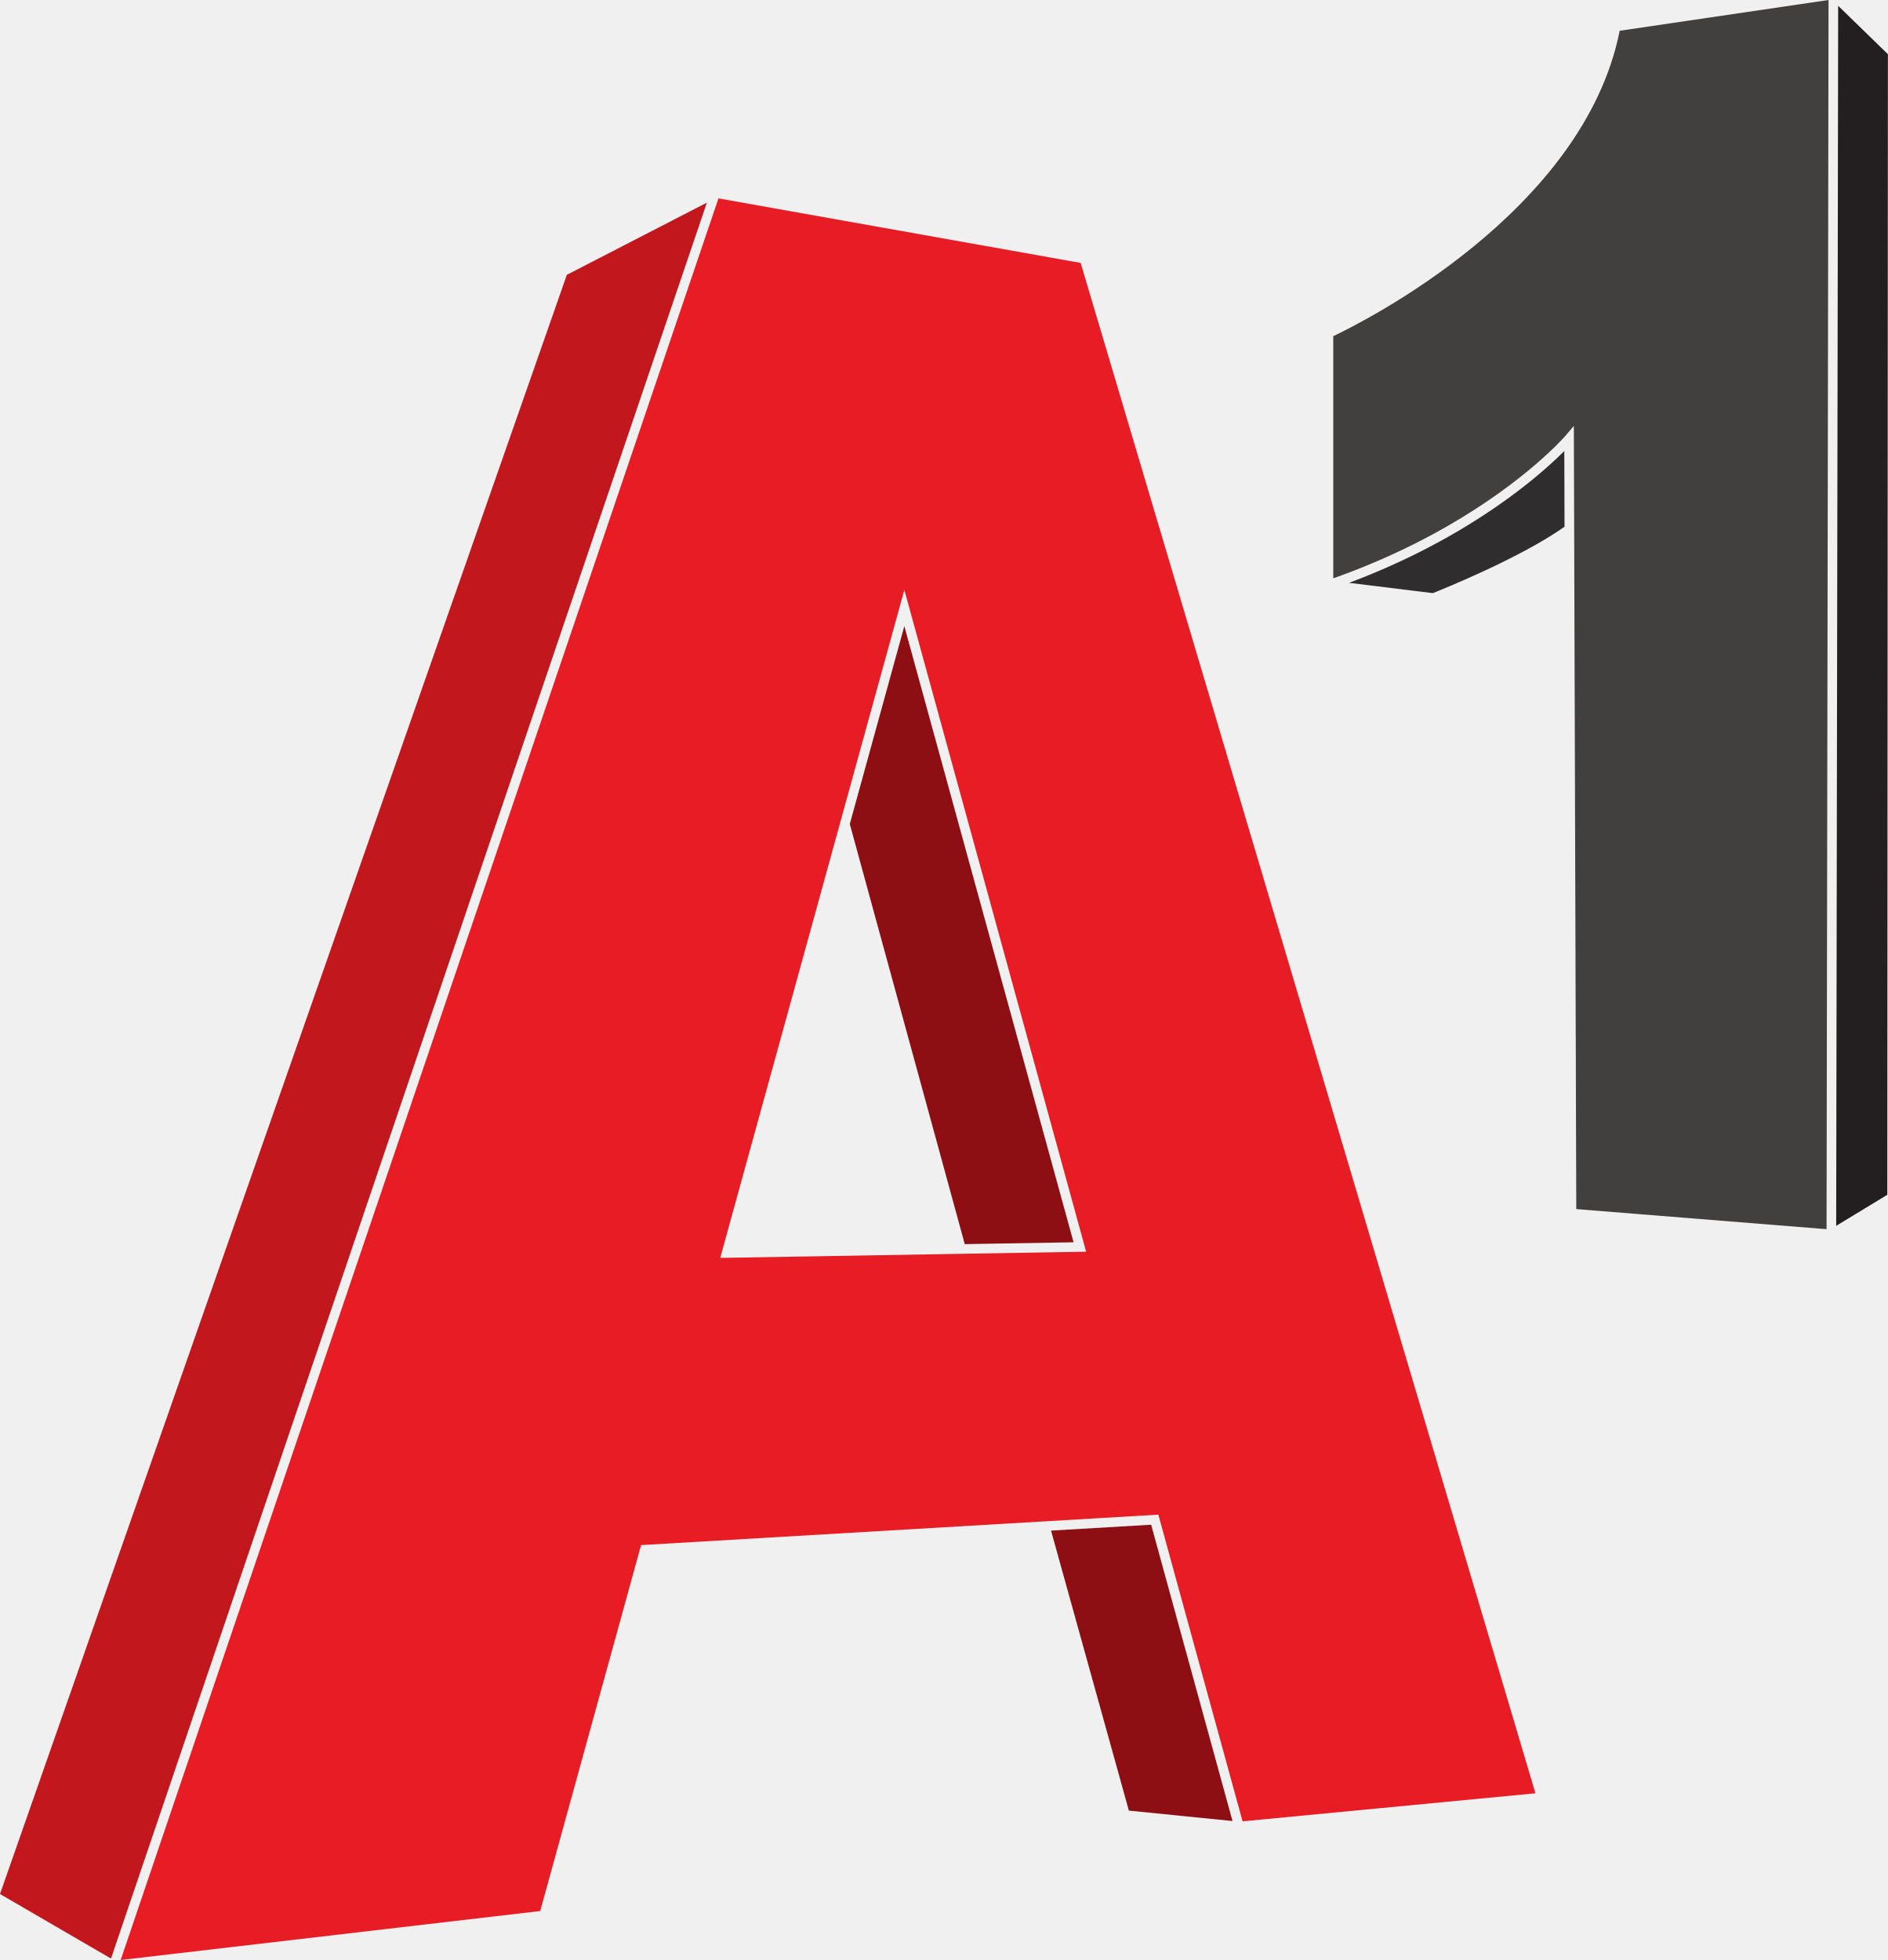
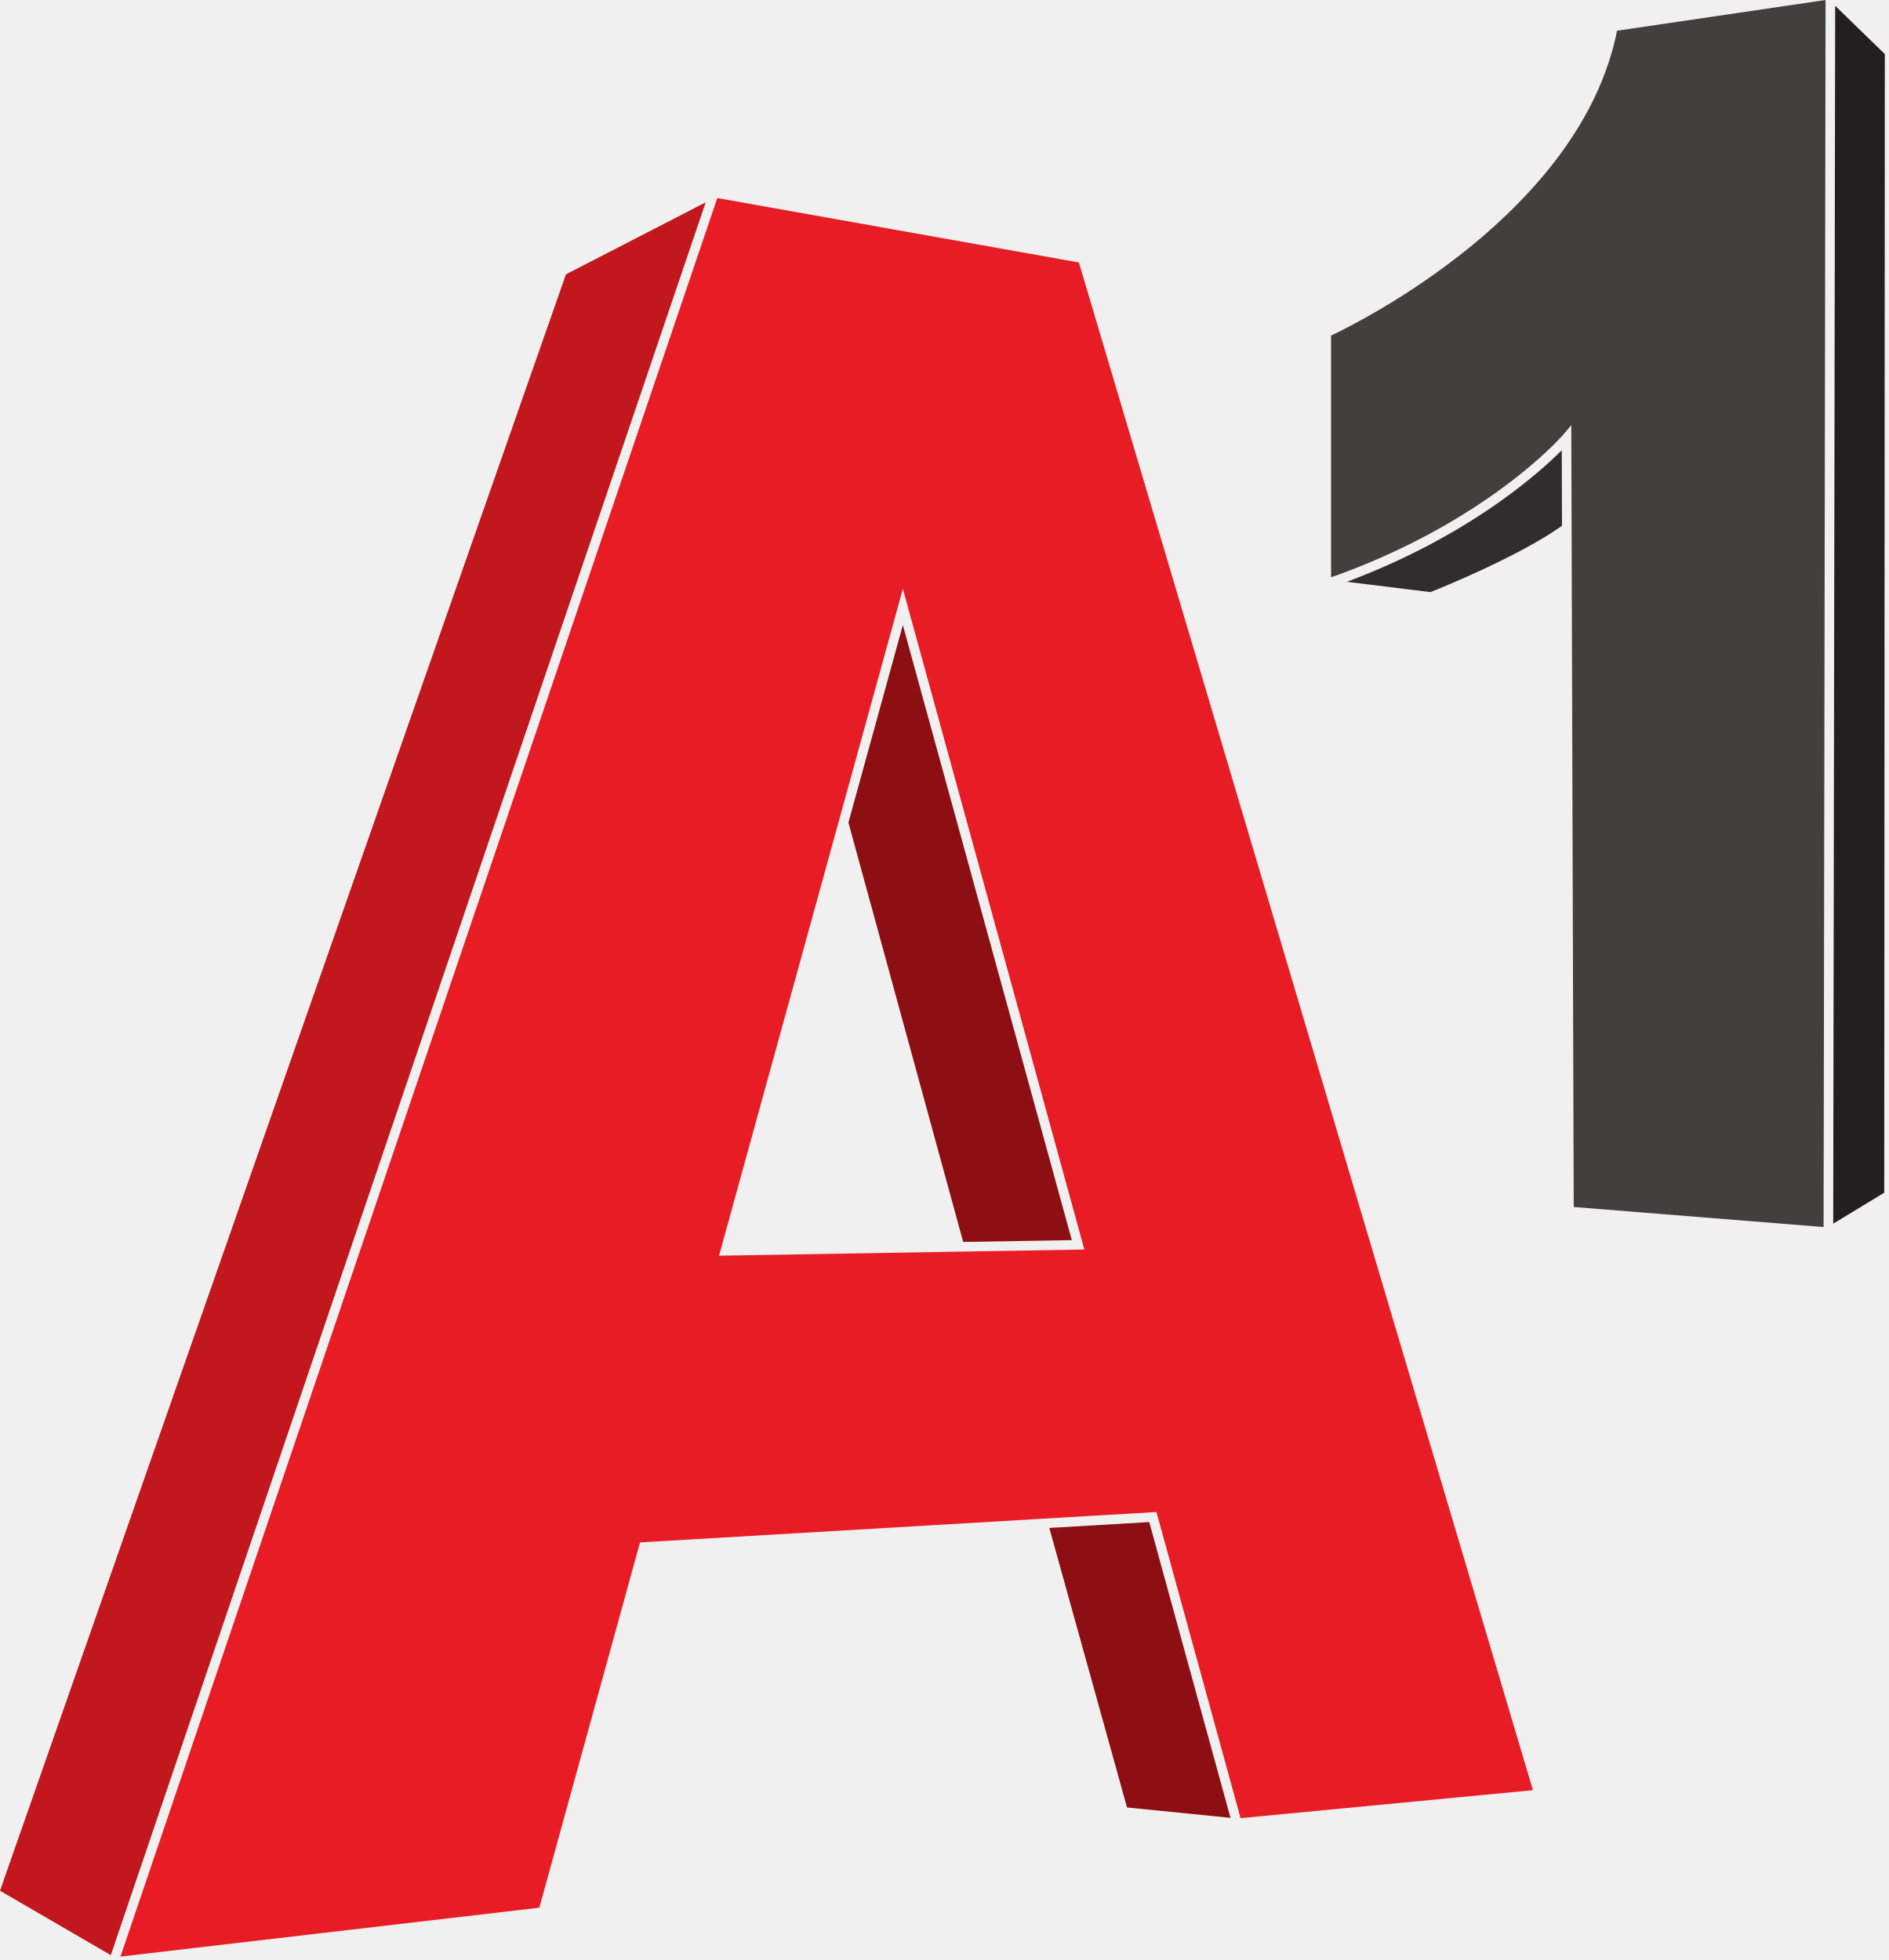
- <svg xmlns="http://www.w3.org/2000/svg" version="1.1" id="svg2" xml:space="preserve" width="523.04" height="543.053" viewBox="0 0 523.04 543.053">
-   <defs id="defs6" />
-   <g id="g8" transform="matrix(1.333333,0,0,-1.333333,0,543.0533)">
-     <g id="g10" transform="scale(0.1)">
-       <path d="m 3815.36,1525.62 106.22,64.5 1.25,2370.15 -103.37,100.57 -1.57,-973.31 -2.53,-1561.91" style="fill:#231f20;fill-opacity:1;fill-rule:nonzero;stroke:none" id="path12" />
-       <path d="m 3243.7,3129.11 c -1.2,-1.17 -2.39,-2.34 -3.68,-3.58 -0.85,-0.81 -1.78,-1.68 -2.66,-2.52 -1.14,-1.09 -2.25,-2.16 -3.46,-3.29 -0.98,-0.92 -2.03,-1.89 -3.05,-2.84 -1.22,-1.13 -2.41,-2.25 -3.68,-3.42 -1.12,-1.02 -2.29,-2.08 -3.44,-3.13 -1.28,-1.17 -2.56,-2.33 -3.91,-3.54 -1.24,-1.11 -2.53,-2.26 -3.81,-3.41 -1.36,-1.2 -2.71,-2.4 -4.13,-3.65 -1.36,-1.19 -2.79,-2.43 -4.2,-3.66 -1.44,-1.25 -2.87,-2.48 -4.36,-3.76 -1.5,-1.29 -3.06,-2.61 -4.61,-3.93 -1.5,-1.27 -3,-2.54 -4.55,-3.83 -1.62,-1.36 -3.27,-2.73 -4.95,-4.12 -1.6,-1.32 -3.21,-2.65 -4.86,-4 -1.74,-1.41 -3.51,-2.84 -5.3,-4.29 -1.69,-1.36 -3.41,-2.74 -5.15,-4.13 -1.83,-1.45 -3.68,-2.92 -5.56,-4.4 -1.81,-1.42 -3.65,-2.86 -5.52,-4.3 -1.93,-1.51 -3.88,-3.01 -5.88,-4.54 -1.9,-1.45 -3.82,-2.91 -5.78,-4.39 -2.05,-1.55 -4.11,-3.1 -6.22,-4.67 -2,-1.5 -4.05,-3.01 -6.1,-4.51 -2.16,-1.59 -4.33,-3.18 -6.54,-4.78 -2.09,-1.51 -4.21,-3.04 -6.34,-4.56 -2.31,-1.65 -4.59,-3.28 -6.95,-4.94 -2.16,-1.53 -4.39,-3.07 -6.61,-4.61 -2.4,-1.68 -4.8,-3.35 -7.26,-5.03 -2.29,-1.57 -4.64,-3.14 -6.98,-4.72 -2.5,-1.69 -4.97,-3.37 -7.53,-5.06 -2.4,-1.6 -4.88,-3.21 -7.33,-4.82 -2.61,-1.7 -5.17,-3.4 -7.83,-5.11 -2.51,-1.62 -5.11,-3.25 -7.68,-4.87 -2.69,-1.71 -5.35,-3.42 -8.09,-5.14 -2.66,-1.65 -5.4,-3.32 -8.1,-4.98 -2.78,-1.71 -5.51,-3.41 -8.34,-5.12 -5.46,-3.3 -11.01,-6.61 -16.68,-9.92 -2.63,-1.54 -5.38,-3.09 -8.06,-4.63 -3.21,-1.85 -6.36,-3.69 -9.62,-5.53 -2.92,-1.65 -5.92,-3.29 -8.89,-4.94 -3.13,-1.74 -6.24,-3.49 -9.42,-5.22 -3.09,-1.68 -6.25,-3.36 -9.38,-5.03 -3.19,-1.72 -6.36,-3.43 -9.61,-5.13 -3.16,-1.67 -6.41,-3.33 -9.64,-4.99 -3.33,-1.72 -6.64,-3.43 -10.02,-5.15 -3.24,-1.64 -6.56,-3.27 -9.86,-4.91 -3.46,-1.72 -6.91,-3.44 -10.44,-5.15 -3.33,-1.62 -6.73,-3.24 -10.12,-4.85 -3.58,-1.71 -7.16,-3.42 -10.81,-5.12 -3.46,-1.61 -6.98,-3.22 -10.5,-4.82 -3.67,-1.68 -7.34,-3.35 -11.06,-5.02 -3.57,-1.6 -7.19,-3.18 -10.81,-4.77 -3.79,-1.66 -7.6,-3.31 -11.46,-4.96 -3.67,-1.57 -7.38,-3.13 -11.11,-4.69 -3.89,-1.62 -7.8,-3.25 -11.75,-4.86 -3.79,-1.54 -7.6,-3.08 -11.44,-4.61 -4.03,-1.6 -8.08,-3.19 -12.15,-4.78 -3.87,-1.5 -7.75,-2.99 -11.67,-4.48 -1.86,-0.7 -3.65,-1.42 -5.52,-2.12 l 173.91,-21.43 c 21.32,8.47 182.82,73.6 273.75,138.01 l -0.49,157.37 c -1.53,-1.54 -3.18,-3.17 -4.92,-4.88 -0.57,-0.56 -1.2,-1.17 -1.79,-1.74" style="fill:#302d2e;fill-opacity:1;fill-rule:nonzero;stroke:none" id="path14" />
-       <path d="m 2770.33,3374.36 v -503.19 c 3.03,1.07 6.08,2.14 9.07,3.22 4.98,1.8 9.93,3.6 14.81,5.42 5.01,1.87 9.95,3.76 14.87,5.65 4.98,1.92 9.95,3.85 14.86,5.8 4.58,1.82 9.09,3.65 13.59,5.49 5.11,2.09 10.2,4.19 15.21,6.3 4.1,1.73 8.12,3.46 12.15,5.2 5.25,2.27 10.48,4.55 15.62,6.84 3.59,1.61 7.13,3.22 10.67,4.84 5.43,2.48 10.84,4.96 16.15,7.46 3.02,1.42 5.99,2.85 8.98,4.28 5.67,2.72 11.32,5.45 16.84,8.19 2.43,1.2 4.8,2.41 7.2,3.62 5.95,2.99 11.87,5.99 17.65,9.01 1.78,0.92 3.52,1.86 5.29,2.78 6.26,3.3 12.46,6.6 18.52,9.91 1.14,0.62 2.26,1.25 3.4,1.87 6.56,3.61 13.03,7.22 19.35,10.83 0.54,0.3 1.06,0.61 1.59,0.91 165.34,94.72 245.46,187.13 246.56,188.43 l 17.53,20.62 0.7,-219.69 -0.01,-0.01 4.37,-1407.75 520.05,-41.74 2.54,1569.73 1.59,984.53 -434,-63.94 c -75.12,-377.79 -537.14,-607.19 -595.15,-634.61" style="fill:#423f3f;fill-opacity:1;fill-rule:nonzero;stroke:none" id="path16" />
-       <path d="m 1765.76,2360.66 238.87,-873.06 226.07,3.84 -351.63,1280.35 -113.31,-411.13" style="fill:#8d0f14;fill-opacity:1;fill-rule:nonzero;stroke:none" id="path18" />
-       <path d="m 1989.43,1467.34 -492.92,-8.37 248.51,901.72 0.02,0.09 134.06,486.41 377.72,-1375.31 z M 3190.41,346.422 2245.42,3526.56 1492.88,3660.64 1125.64,2578.4 250.719,0 l 871.761,101.77 209.56,760.39 825.97,48.629 248.88,14.652 2.14,-7.812 172.89,-629.481 608.49,58.274" style="fill:#e81c24;fill-opacity:1;fill-rule:nonzero;stroke:none" id="path20" />
-       <path d="M 1177.83,3501.8 0,137.109 230.625,3.02 1116.91,2614.92 1468.74,3651.76 1177.83,3501.8" style="fill:#c1171d;fill-opacity:1;fill-rule:nonzero;stroke:none" id="path22" />
-       <path d="M 2183.91,892.281 2345.63,310.43 2561,288.809 2391.89,904.52 2183.91,892.281" style="fill:#8d0f14;fill-opacity:1;fill-rule:nonzero;stroke:none" id="path24" />
-     </g>
+ <svg xmlns="http://www.w3.org/2000/svg" width="524" height="544" viewBox="0 0 524 544" fill="none">
+   <g clip-path="url(#clip0_3_2)">
+     <path d="M508.715 339.637L522.877 331.037L523.044 15.017L509.261 1.608L509.052 131.383L508.715 339.637Z" fill="#231F20" />
+     <path d="M432.493 125.839C432.333 125.995 432.175 126.151 432.003 126.316C431.889 126.424 431.765 126.54 431.648 126.652C431.496 126.797 431.348 126.94 431.187 127.091C431.056 127.213 430.916 127.343 430.78 127.469C430.617 127.62 430.459 127.769 430.289 127.925C430.14 128.061 429.984 128.203 429.831 128.343C429.66 128.499 429.489 128.653 429.309 128.815C429.144 128.963 428.972 129.116 428.801 129.269C428.62 129.429 428.44 129.589 428.251 129.756C428.069 129.915 427.879 130.08 427.691 130.244C427.499 130.411 427.308 130.575 427.109 130.745C426.909 130.917 426.701 131.093 426.495 131.269C426.295 131.439 426.095 131.608 425.888 131.78C425.672 131.961 425.452 132.144 425.228 132.329C425.015 132.505 424.8 132.683 424.58 132.863C424.348 133.051 424.112 133.241 423.873 133.435C423.648 133.616 423.419 133.8 423.187 133.985C422.943 134.179 422.696 134.375 422.445 134.572C422.204 134.761 421.959 134.953 421.709 135.145C421.452 135.347 421.192 135.547 420.925 135.751C420.672 135.944 420.416 136.139 420.155 136.336C419.881 136.543 419.607 136.749 419.325 136.959C419.059 137.159 418.785 137.36 418.512 137.56C418.224 137.772 417.935 137.984 417.64 138.197C417.361 138.399 417.079 138.603 416.795 138.805C416.487 139.025 416.183 139.243 415.868 139.464C415.58 139.668 415.283 139.873 414.987 140.079C414.667 140.303 414.347 140.525 414.019 140.749C413.713 140.959 413.4 141.168 413.088 141.379C412.755 141.604 412.425 141.828 412.084 142.053C411.764 142.267 411.433 142.481 411.107 142.696C410.759 142.923 410.417 143.149 410.063 143.377C409.728 143.593 409.381 143.811 409.039 144.027C408.68 144.255 408.325 144.483 407.96 144.712C407.605 144.932 407.24 145.155 406.88 145.376C406.509 145.604 406.145 145.831 405.768 146.059C405.04 146.499 404.3 146.94 403.544 147.381C403.193 147.587 402.827 147.793 402.469 147.999C402.041 148.245 401.621 148.491 401.187 148.736C400.797 148.956 400.397 149.175 400.001 149.395C399.584 149.627 399.169 149.86 398.745 150.091C398.333 150.315 397.912 150.539 397.495 150.761C397.069 150.991 396.647 151.219 396.213 151.445C395.792 151.668 395.359 151.889 394.928 152.111C394.484 152.34 394.043 152.568 393.592 152.797C393.16 153.016 392.717 153.233 392.277 153.452C391.816 153.681 391.356 153.911 390.885 154.139C390.441 154.355 389.988 154.571 389.536 154.785C389.059 155.013 388.581 155.241 388.095 155.468C387.633 155.683 387.164 155.897 386.695 156.111C386.205 156.335 385.716 156.557 385.22 156.78C384.744 156.993 384.261 157.204 383.779 157.416C383.273 157.637 382.765 157.857 382.251 158.077C381.761 158.287 381.267 158.495 380.769 158.703C380.251 158.919 379.729 159.136 379.203 159.351C378.697 159.556 378.189 159.761 377.677 159.965C377.14 160.179 376.6 160.391 376.057 160.603C375.541 160.803 375.024 161.001 374.501 161.2C374.253 161.293 374.015 161.389 373.765 161.483L396.953 164.34C399.796 163.211 421.329 154.527 433.453 145.939L433.388 124.956C433.184 125.161 432.964 125.379 432.732 125.607C432.656 125.681 432.572 125.763 432.493 125.839Z" fill="#302D2E" />
+     <path d="M369.377 93.139V160.231C369.781 160.088 370.188 159.945 370.587 159.801C371.251 159.561 371.911 159.321 372.561 159.079C373.229 158.829 373.888 158.577 374.544 158.325C375.208 158.069 375.871 157.812 376.525 157.552C377.136 157.309 377.737 157.065 378.337 156.82C379.019 156.541 379.697 156.261 380.365 155.98C380.912 155.749 381.448 155.519 381.985 155.287C382.685 154.984 383.383 154.68 384.068 154.375C384.547 154.16 385.019 153.945 385.491 153.729C386.215 153.399 386.936 153.068 387.644 152.735C388.047 152.545 388.443 152.355 388.841 152.164C389.597 151.801 390.351 151.437 391.087 151.072C391.411 150.912 391.727 150.751 392.047 150.589C392.84 150.191 393.629 149.791 394.4 149.388C394.637 149.265 394.869 149.14 395.105 149.017C395.94 148.577 396.767 148.137 397.575 147.696C397.727 147.613 397.876 147.529 398.028 147.447C398.903 146.965 399.765 146.484 400.608 146.003C400.68 145.963 400.749 145.921 400.82 145.881C422.865 133.252 433.548 120.931 433.695 120.757L436.032 118.008L436.125 147.3L436.124 147.301L436.707 335.001L506.047 340.567L506.385 131.269L506.597 -0.001L448.731 8.524C438.715 58.896 377.112 89.483 369.377 93.139Z" fill="#423F3F" />
+     <path d="M235.435 228.299L267.284 344.707L297.427 344.195L250.543 173.481L235.435 228.299Z" fill="#8D0F14" />
+     <path d="M265.257 347.408L199.535 348.524L232.669 228.295L232.672 228.283L250.547 163.428L300.909 346.803L265.257 347.408ZM425.388 496.864L299.389 72.845L199.051 54.968L150.085 199.267L33.429 543.053L149.664 529.484L177.605 428.099L287.735 421.615L320.919 419.661L321.204 420.703L344.256 504.634L425.388 496.864Z" fill="#E81C24" />
+     <path d="M157.044 76.147L0 524.772L30.75 542.651L148.921 194.397L195.832 56.152L157.044 76.147Z" fill="#C1171D" />
+     <path d="M291.188 424.083L312.751 501.663L341.467 504.545L318.919 422.451L291.188 424.083Z" fill="#8D0F14" />
  </g>
+   <defs>
+     <clipPath id="clip0_3_2">
+       <rect width="523.04" height="543.053" fill="white" />
+     </clipPath>
+   </defs>
</svg>
